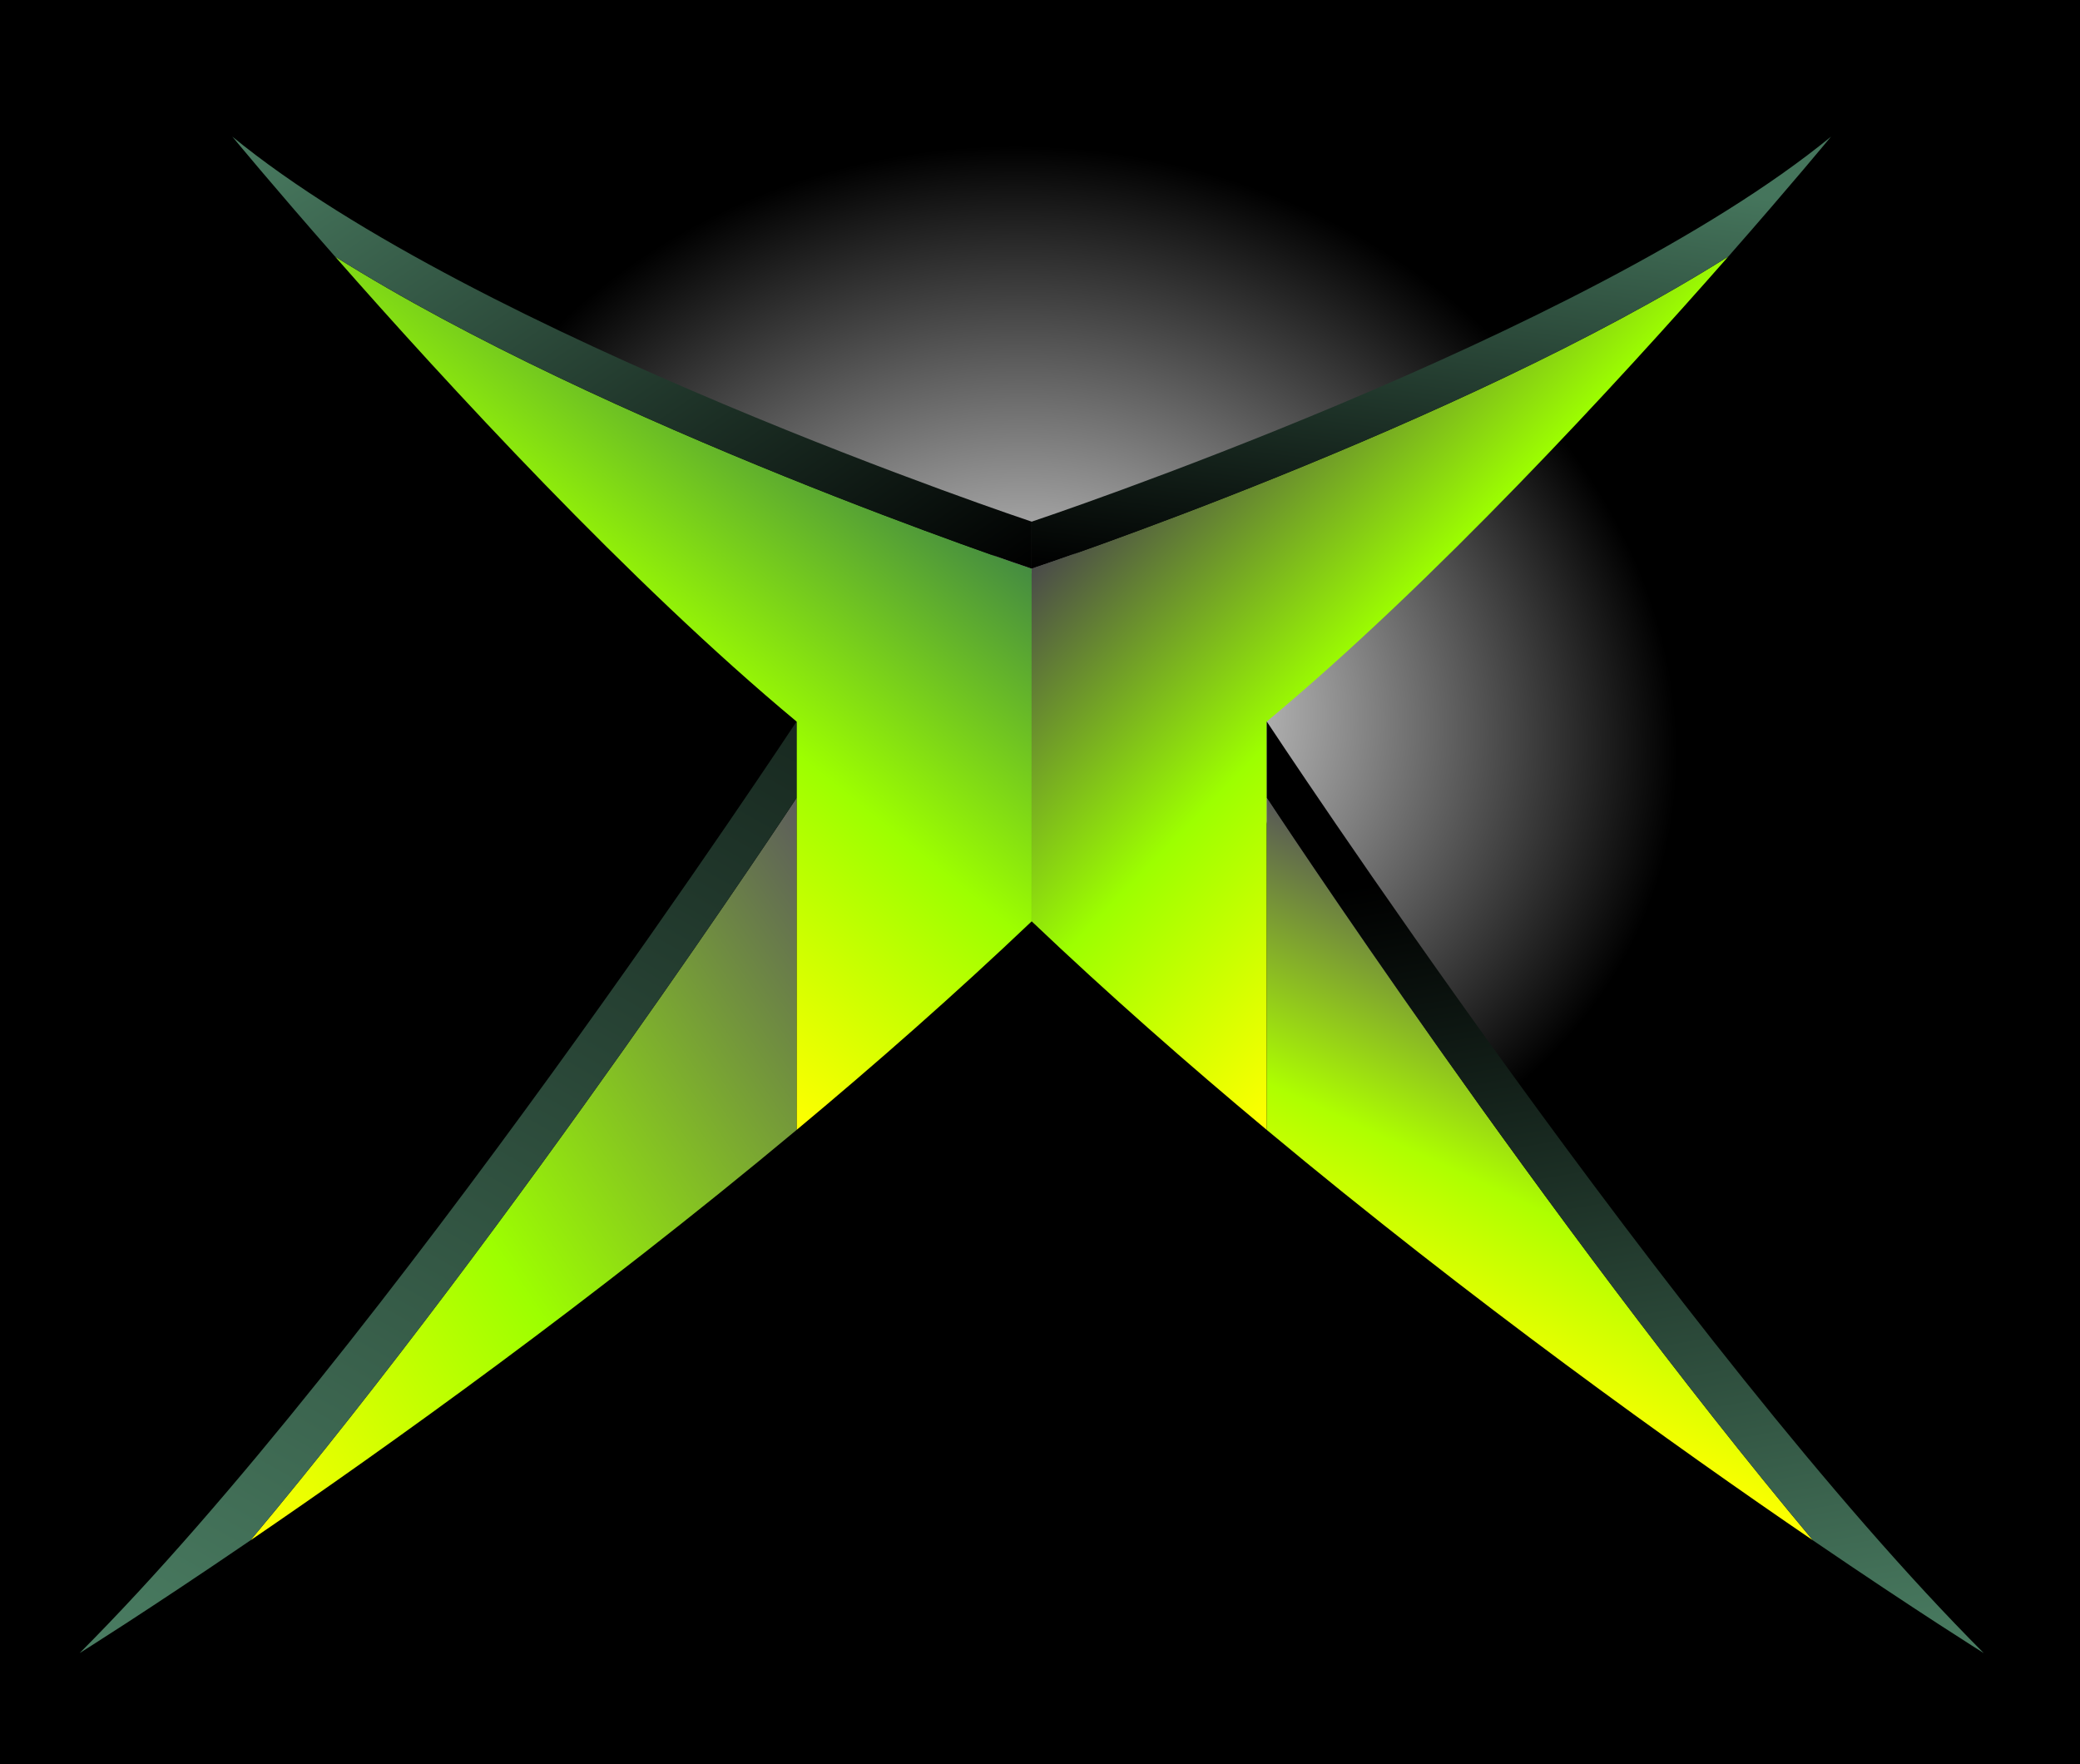
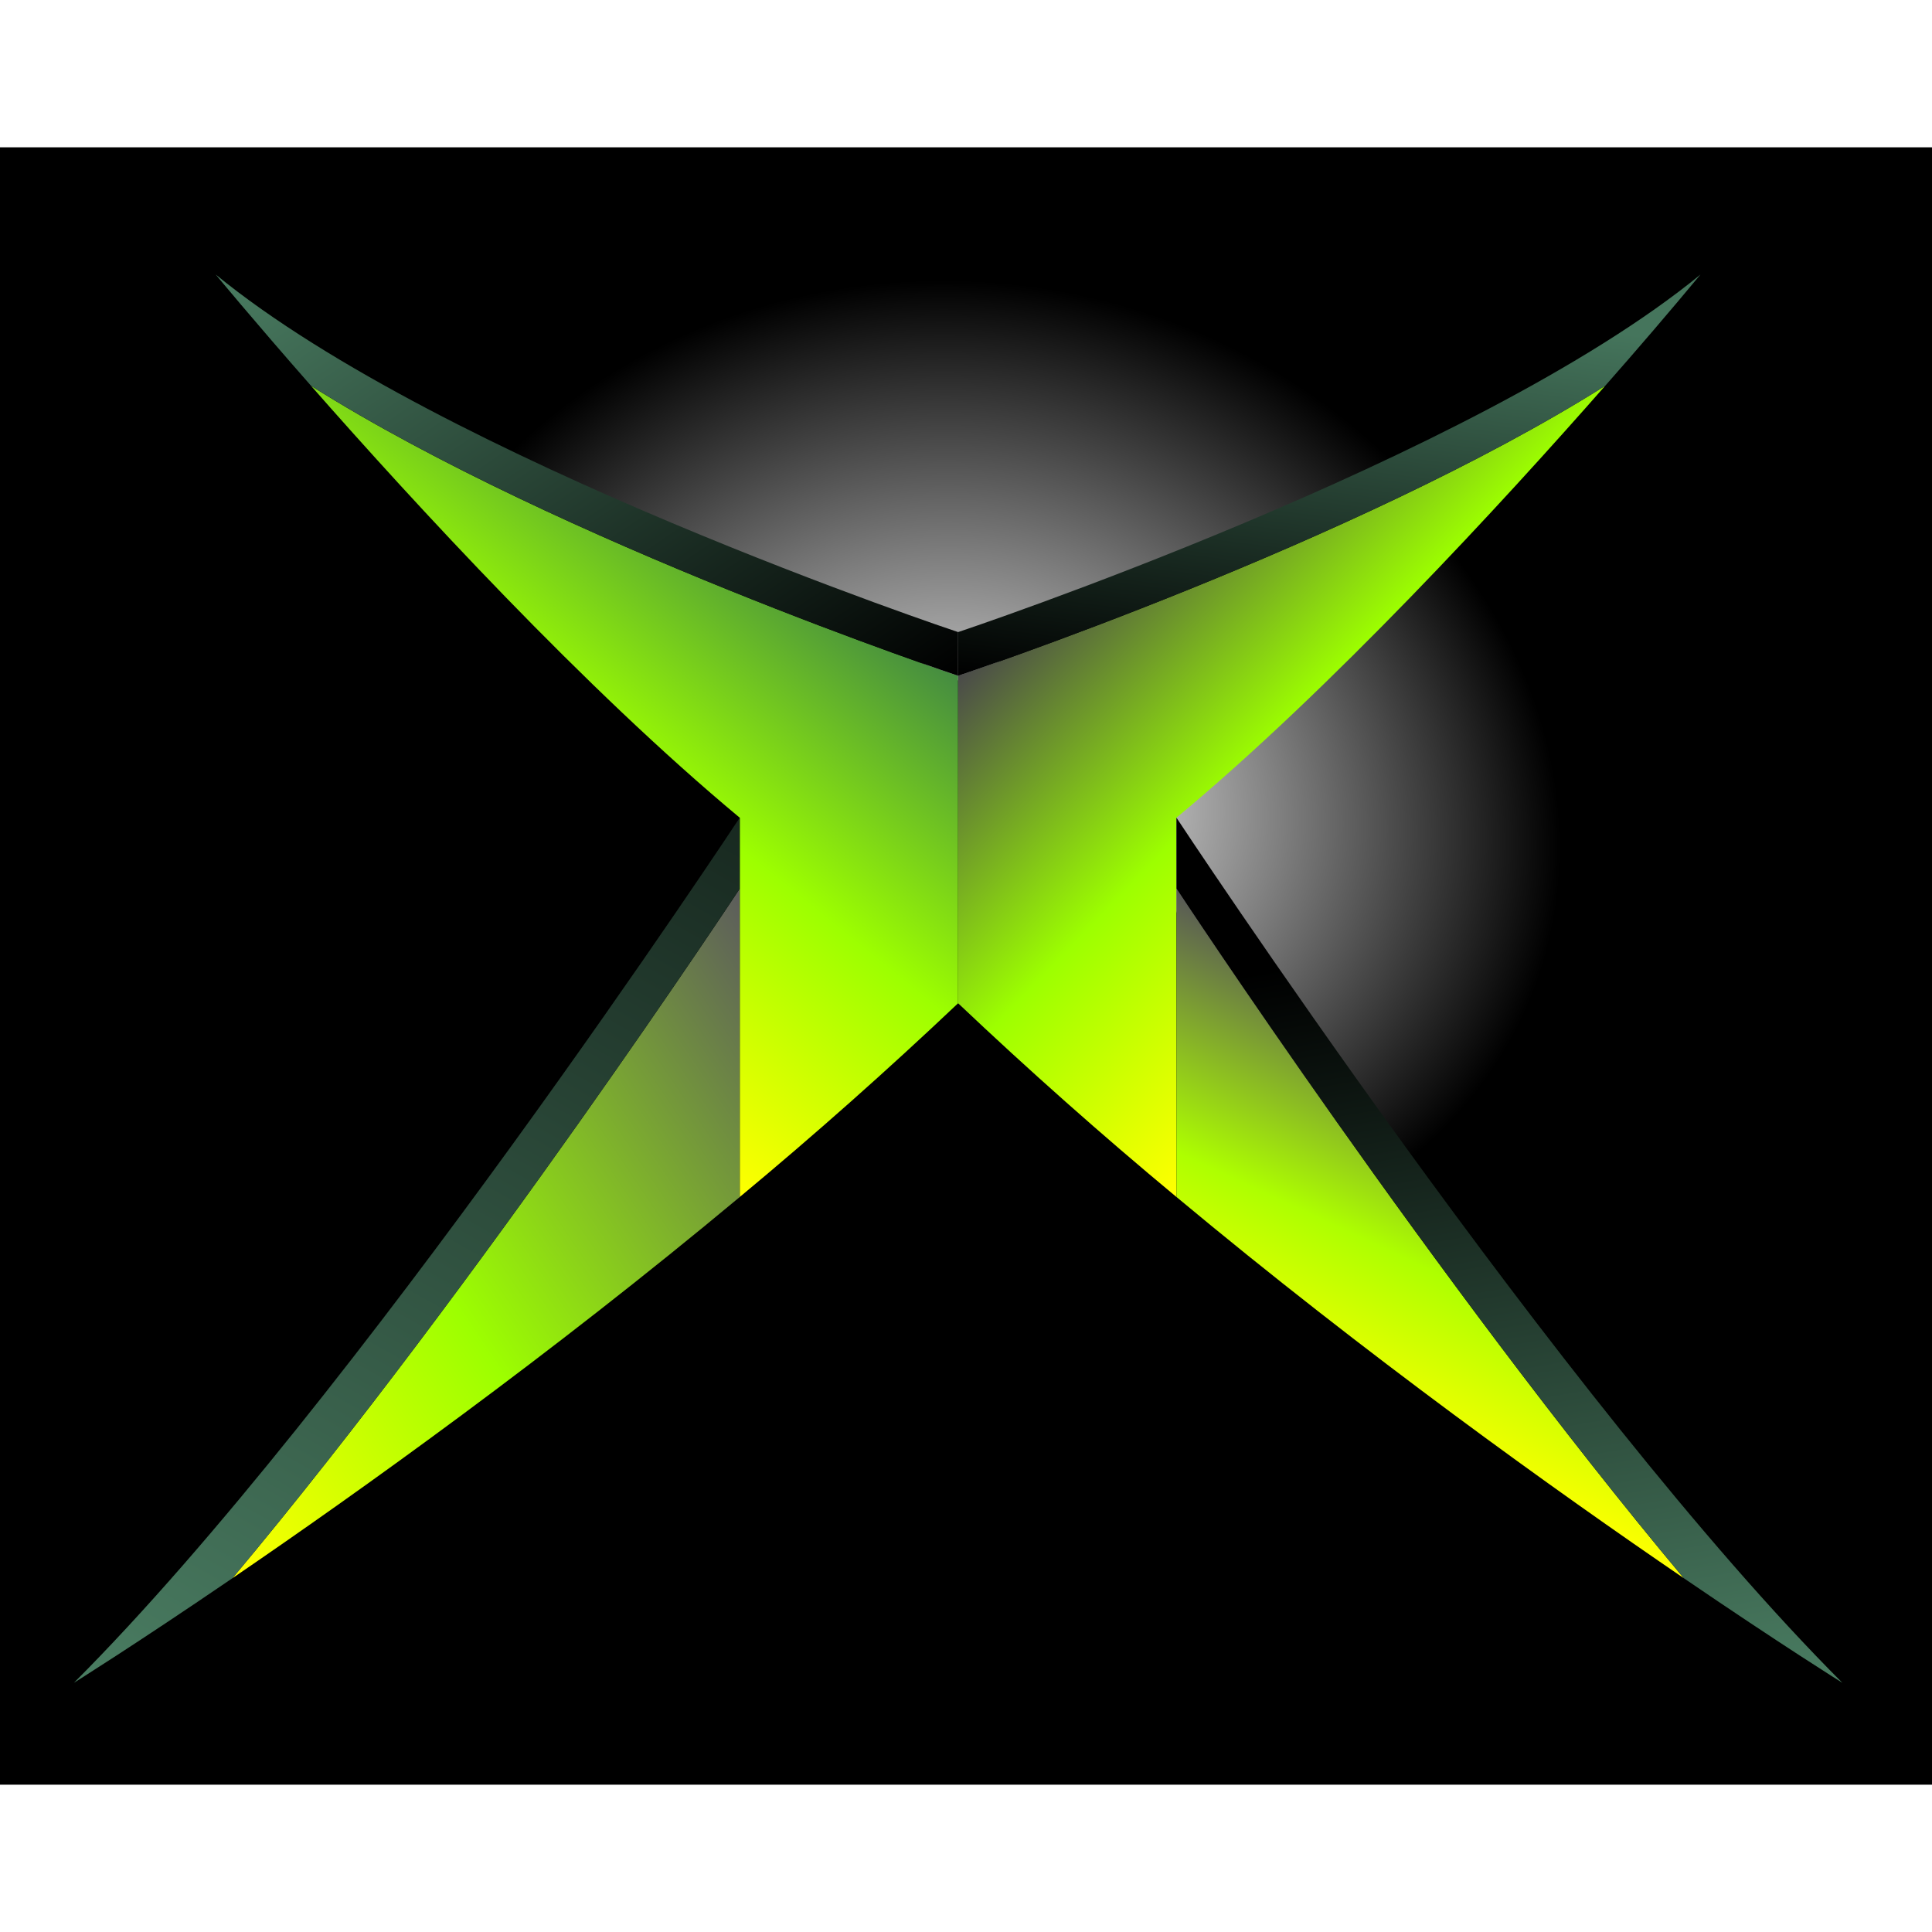
- <svg xmlns="http://www.w3.org/2000/svg" version="1.1" viewBox="0 0 14 11.872">
+ <svg xmlns="http://www.w3.org/2000/svg" viewBox="0 0 16 16">
  <defs>
-     <clipPath id="k">
-       <path d="m481.12 609.93h144.4v-254.9h-144.4z" />
-     </clipPath>
-     <clipPath id="l">
-       <path d="m242.8 695.39h336.52v-142.36h-336.52z" />
-     </clipPath>
-     <radialGradient id="b" cx="0" cy="0" r="1" gradientTransform="matrix(207.43 -21.51 -19.788 -190.88 415.48 501.29)" gradientUnits="userSpaceOnUse">
-       <stop stop-color="#fff" offset="0" />
-       <stop offset=".955" />
-       <stop offset="1" />
-     </radialGradient>
-     <radialGradient id="a" cx="0" cy="0" r="1" gradientTransform="matrix(-59.414 -151.8 -183.86 71.965 430.59 518.58)" gradientUnits="userSpaceOnUse">
-       <stop stop-color="#fff" offset="0" />
-       <stop offset=".955" />
-       <stop offset="1" />
-     </radialGradient>
-     <linearGradient id="j" x2="1" gradientTransform="matrix(112.95 139.49 139.49 -112.95 242.33 465.08)" gradientUnits="userSpaceOnUse">
+     <linearGradient id="c" x2="1" gradientTransform="scale(179.49 -179.49) rotate(-51 -2.04 -2.71)" gradientUnits="userSpaceOnUse">
      <stop stop-color="#ff0" offset="0" />
      <stop stop-color="#9dff00" offset=".5" />
      <stop stop-color="#458c41" offset="1" />
    </linearGradient>
-     <linearGradient id="i" x2="1" gradientTransform="matrix(138.34 -205.1 -205.1 -138.34 228.25 725.86)" gradientUnits="userSpaceOnUse">
+     <linearGradient id="d" x2="1" gradientTransform="scale(247.4 -247.4) rotate(56 3.22 -.6)" gradientUnits="userSpaceOnUse">
      <stop stop-color="#4a7d62" offset="0" />
      <stop offset="1" />
    </linearGradient>
-     <linearGradient id="h" x2="1" gradientTransform="matrix(221.12 149.15 149.15 -221.12 150.16 295.6)" gradientUnits="userSpaceOnUse">
+     <linearGradient id="e" x2="1" gradientTransform="scale(266.72 -266.72) rotate(-34 -1.53 -1.47)" gradientUnits="userSpaceOnUse">
      <stop stop-color="#ff0" offset="0" />
-       <stop stop-color="#9dff00" offset=".421" />
+       <stop stop-color="#9dff00" offset=".42" />
      <stop stop-color="#5c5c5c" offset="1" />
    </linearGradient>
-     <linearGradient id="g" x2="1" gradientTransform="matrix(179.04 310.1 310.1 -179.04 150.04 206.61)" gradientUnits="userSpaceOnUse">
+     <linearGradient id="f" x2="1" gradientTransform="scale(358.07 -358.07) rotate(-60 -.29 -.65)" gradientUnits="userSpaceOnUse">
      <stop stop-color="#4a7d62" offset="0" />
      <stop stop-color="#182920" offset="1" />
    </linearGradient>
-     <linearGradient id="f" x2="1" gradientTransform="matrix(-123.56 119.32 119.32 123.56 588.99 485.63)" gradientUnits="userSpaceOnUse">
+     <linearGradient id="g" x2="1" gradientTransform="scale(-171.77 171.77) rotate(44 -5.21 -2.83)" gradientUnits="userSpaceOnUse">
      <stop stop-color="#ff0" offset="0" />
-       <stop stop-color="#9dff00" offset=".478" />
+       <stop stop-color="#9dff00" offset=".48" />
      <stop stop-color="#4a4a4a" offset="1" />
    </linearGradient>
-     <linearGradient id="e" x2="1" gradientTransform="matrix(19.705 160.48 160.48 -19.705 528.97 540.92)" gradientUnits="userSpaceOnUse">
+     <linearGradient id="h" x2="1" gradientTransform="scale(161.685 -161.685) rotate(-83 -.25 -3.52)" gradientUnits="userSpaceOnUse">
      <stop offset="0" />
-       <stop stop-color="#45755c" offset=".871" />
+       <stop stop-color="#45755c" offset=".87" />
      <stop stop-color="#45755c" offset="1" />
    </linearGradient>
-     <linearGradient id="d" x2="1" gradientTransform="matrix(57.405 123.11 123.11 -57.405 544.35 308.62)" gradientUnits="userSpaceOnUse">
+     <linearGradient id="i" x2="1" gradientTransform="scale(135.836 -135.836) rotate(-65 .22 -4.28)" gradientUnits="userSpaceOnUse">
      <stop stop-color="#ff0" offset="0" />
-       <stop stop-color="#aeff00" offset=".416" />
+       <stop stop-color="#aeff00" offset=".42" />
      <stop stop-color="#575757" offset="1" />
    </linearGradient>
-     <linearGradient id="c" x2="1" gradientTransform="matrix(-55.596 315.3 315.3 55.596 625.09 206.59)" gradientUnits="userSpaceOnUse">
+     <linearGradient id="j" x2="1" gradientTransform="scale(-320.164 320.164) rotate(80 -1.36 -.84)" gradientUnits="userSpaceOnUse">
      <stop stop-color="#4a7d62" offset="0" />
-       <stop offset=".831" />
+       <stop offset=".83" />
      <stop offset="1" />
    </linearGradient>
+     <radialGradient id="a" cx="0" cy="0" r="1" gradientTransform="matrix(207.43 -21.51 -19.788 -190.88 415.48 501.29)" gradientUnits="userSpaceOnUse">
+       <stop stop-color="#fff" offset="0" />
+       <stop offset=".96" />
+       <stop offset="1" />
+     </radialGradient>
+     <radialGradient id="b" cx="0" cy="0" r="1" gradientTransform="matrix(-59.414 -151.8 -183.86 71.965 430.59 518.58)" gradientUnits="userSpaceOnUse">
+       <stop stop-color="#fff" offset="0" />
+       <stop offset=".96" />
+       <stop offset="1" />
+     </radialGradient>
  </defs>
-   <g transform="translate(-27.625 -31.769)">
-     <path d="m27.625 43.641h14v-11.872h-14z" />
-     <g transform="matrix(.017523 0 0 .017523 27.141 31.212)">
-       <g transform="matrix(1.25 0 0 -1.25 -97.211 943.55)">
-         <g clip-path="url(#l)">
-           <path d="m417.09 553.03-174.29 83.727s175.19 135.82 336.52-5.986z" fill="url(#b)" />
-         </g>
-         <g clip-path="url(#k)">
-           <path d="m481.12 501.93 114.42 108s101.09-174.09-67.989-254.9z" fill="url(#a)" />
-         </g>
-         <path d="m344.64 507.72v-125.5c24.426 20.367 48.894 41.889 72.242 64.093v108.36s-131.23 43.744-214.07 95.919c34.127-38.852 90.552-100.24 141.83-142.88" fill="url(#j)" />
-         <path d="m202.81 650.6c82.848-52.175 214.07-95.919 214.07-95.919v14.449s-170.67 56.89-245.62 118.3c0 0 12.187-14.789 31.546-36.825" fill="url(#i)" />
-         <path d="m176.8 256.1c42.305 28.866 104.91 73.64 167.84 126.12v102.02s-85.697-130.06-167.84-228.14" fill="url(#h)" />
-         <path d="m124.31 221.47s20.413 12.745 52.494 34.636c82.143 98.077 167.84 228.14 167.84 228.14v23.477s-127.32-193.24-220.33-286.26" fill="url(#g)" />
-         <path d="m416.89 554.68v-108.36c23.349-22.204 47.817-43.726 72.243-64.093v125.5c51.28 42.639 107.71 104.02 141.84 142.88-82.853-52.175-214.08-95.919-214.08-95.919" fill="url(#f)" />
-         <path d="m416.89 569.13v-14.449s131.23 43.744 214.08 95.919c19.355 22.036 31.542 36.825 31.542 36.825-74.95-61.405-245.62-118.3-245.62-118.3" fill="url(#e)" />
-         <path d="m489.13 382.23c62.933-52.482 125.54-97.256 167.84-126.12-82.142 98.077-167.84 228.14-167.84 228.14z" fill="url(#d)" />
-         <path d="m489.13 484.25s85.703-130.06 167.84-228.14c32.077-21.891 52.491-34.636 52.491-34.636-93.011 93.013-220.34 286.26-220.34 286.26z" fill="url(#c)" />
-       </g>
-     </g>
+   <path d="M0 14.78h16V1.22H0z" />
+   <g transform="matrix(.02503 0 0 -.02503 -2.5 19.48)">
+     <path d="M417.09 553.03 242.8 636.76s175.19 135.82 336.52-5.99z" fill="url(#a)" />
+     <path d="m481.12 501.93 114.42 108s101.09-174.09-67.99-254.9z" fill="url(#b)" />
+     <path d="M344.64 507.72v-125.5a1488.22 1488.22 0 0 1 72.24 64.1v108.35s-131.23 43.75-214.07 95.92c34.13-38.85 90.55-100.24 141.83-142.88" fill="url(#c)" />
+     <path d="M202.81 650.6c82.85-52.17 214.07-95.92 214.07-95.92v14.45s-170.67 56.89-245.62 118.3c0 0 12.19-14.79 31.55-36.83" fill="url(#d)" />
+     <path d="M176.8 256.1c42.3 28.87 104.91 73.64 167.84 126.12v102.02S258.94 354.18 176.8 256.1" fill="url(#e)" />
+     <path d="M124.31 221.47s20.41 12.74 52.5 34.64c82.14 98.07 167.83 228.14 167.83 228.14v23.47S217.32 314.48 124.31 221.46" fill="url(#f)" />
+     <path d="M416.89 554.68V446.32a1488.71 1488.71 0 0 1 72.24-64.1v125.5c51.28 42.65 107.71 104.03 141.84 142.89-82.85-52.18-214.08-95.92-214.08-95.92" fill="url(#g)" />
+     <path d="M416.89 569.13v-14.45s131.23 43.75 214.08 95.92a1687.36 1687.36 0 0 1 31.54 36.83c-74.95-61.41-245.62-118.3-245.62-118.3" fill="url(#h)" />
+     <path d="M489.13 382.23c62.93-52.48 125.54-97.26 167.84-126.12-82.14 98.08-167.84 228.14-167.84 228.14Z" fill="url(#i)" />
+     <path d="M489.13 484.25s85.7-130.06 167.84-228.14c32.08-21.9 52.5-34.64 52.5-34.64-93.02 93.02-220.35 286.26-220.35 286.26z" fill="url(#j)" />
  </g>
</svg>
